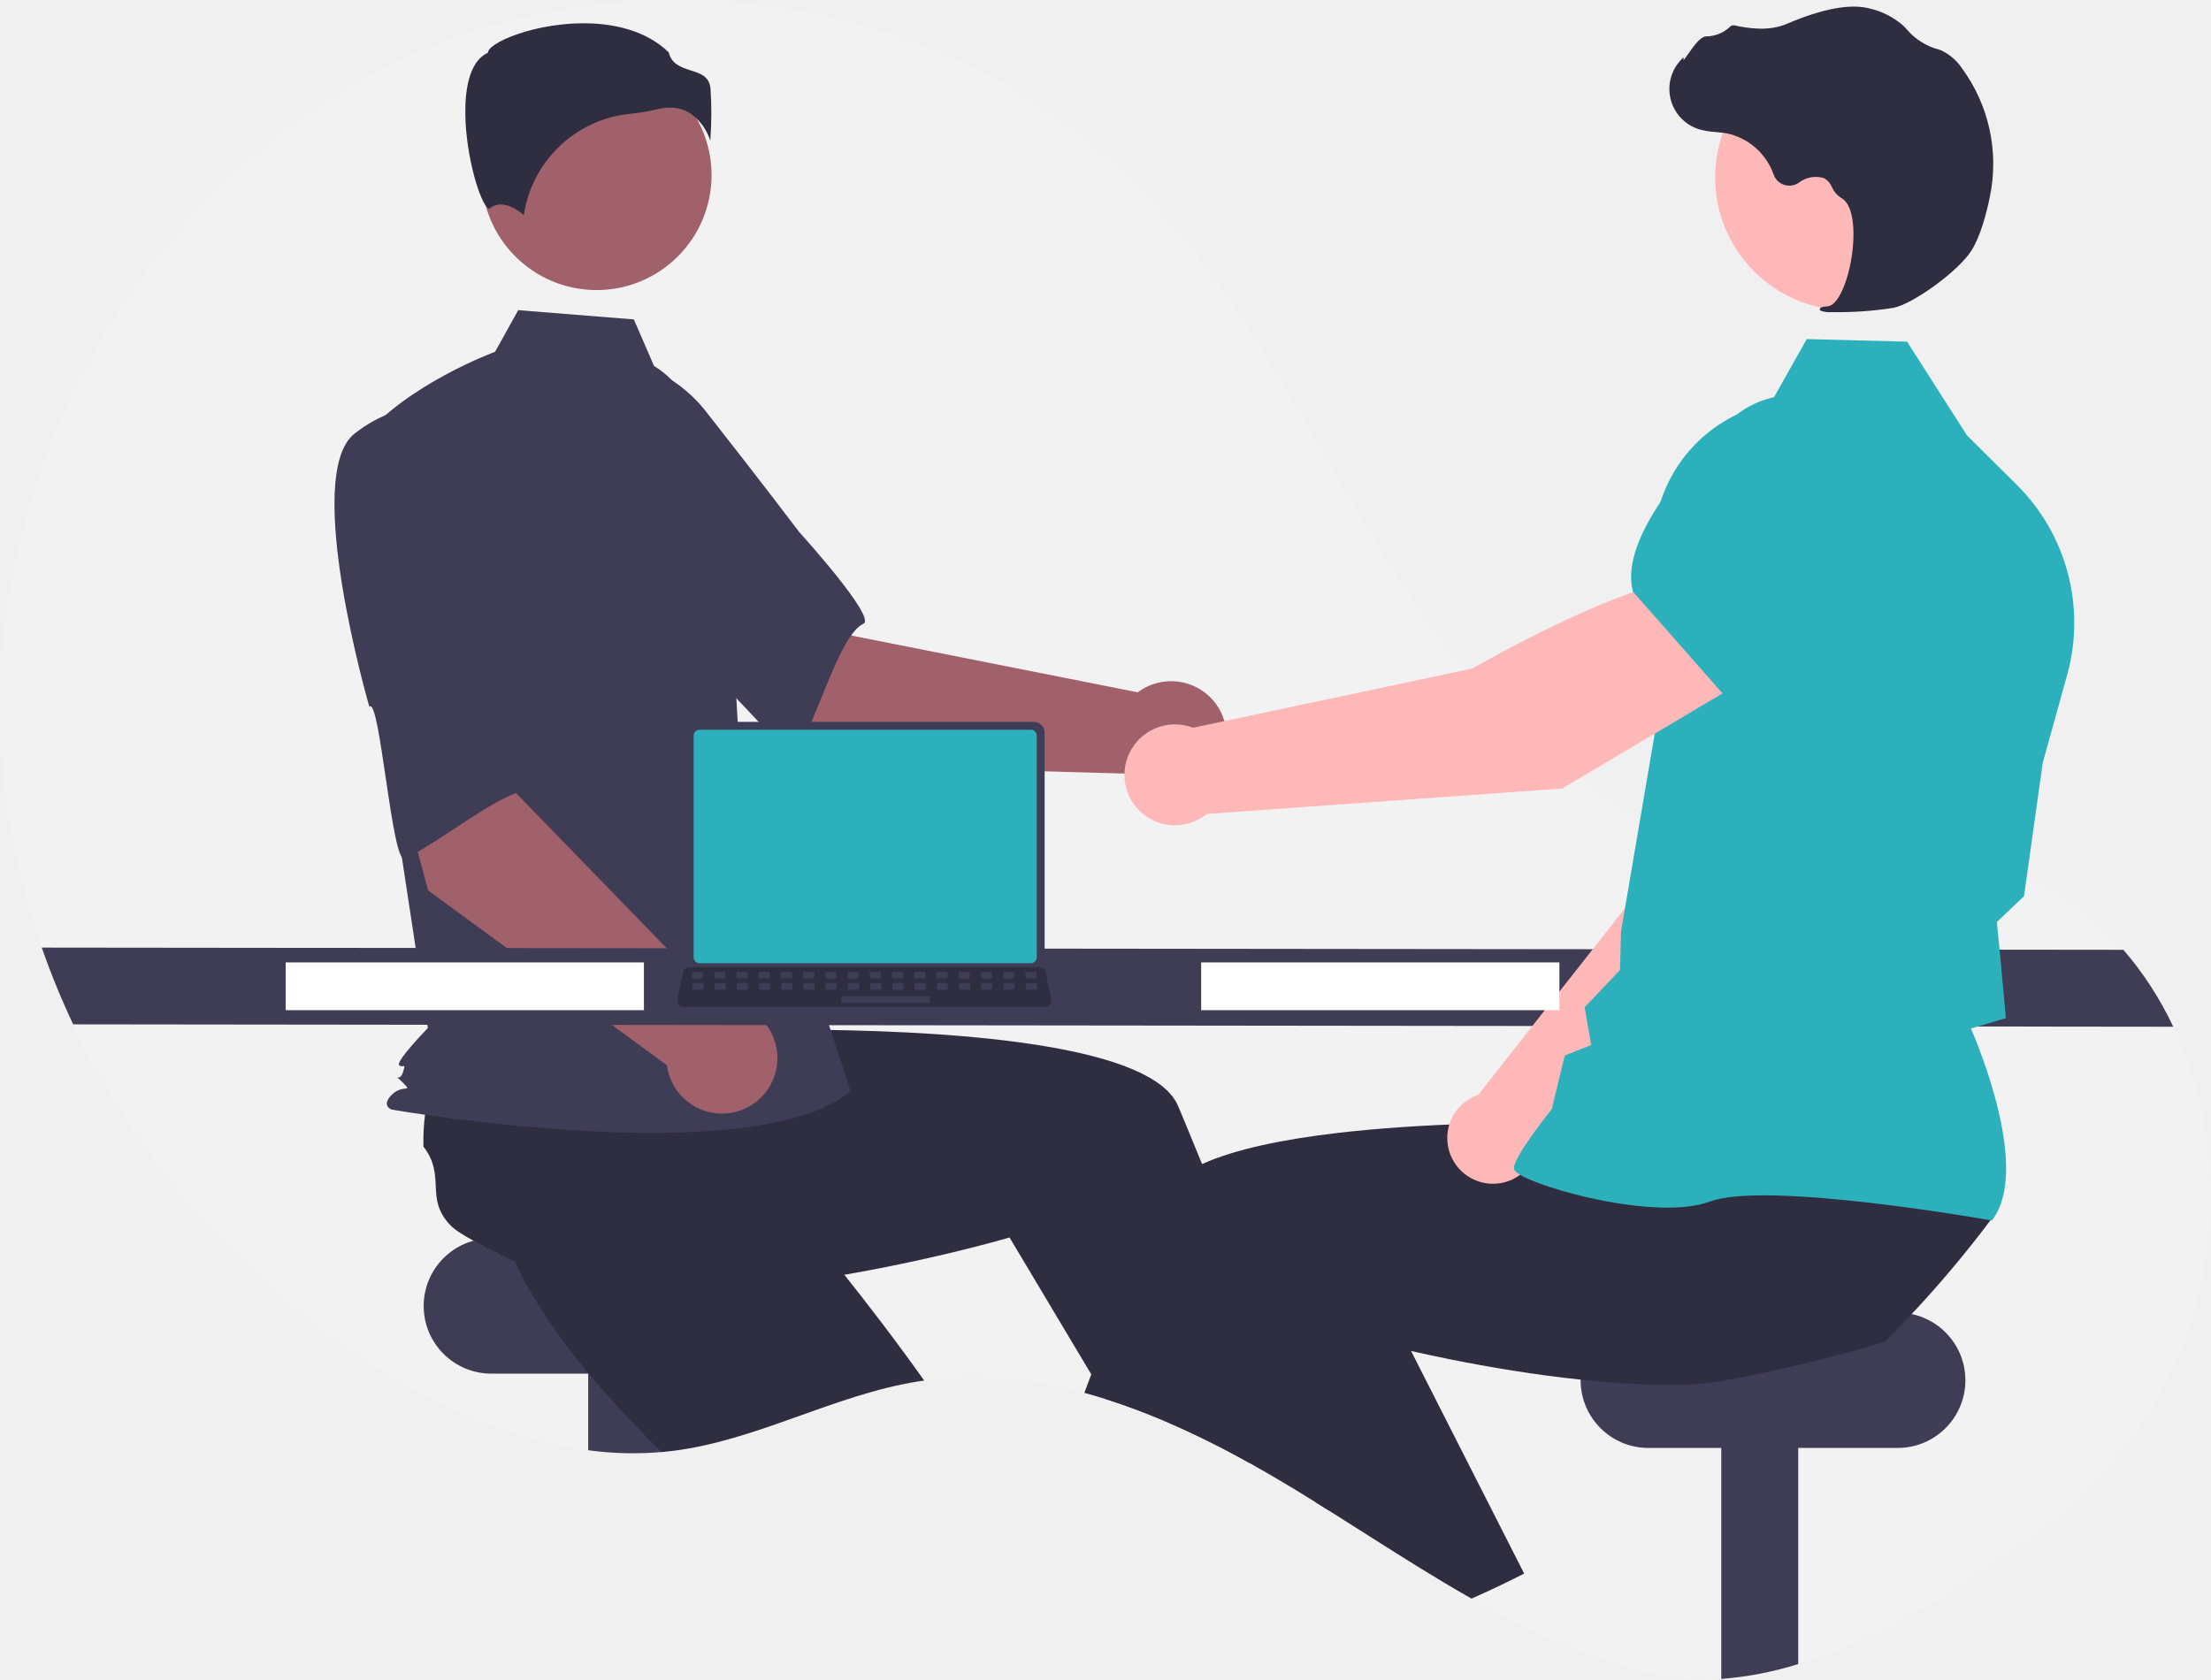
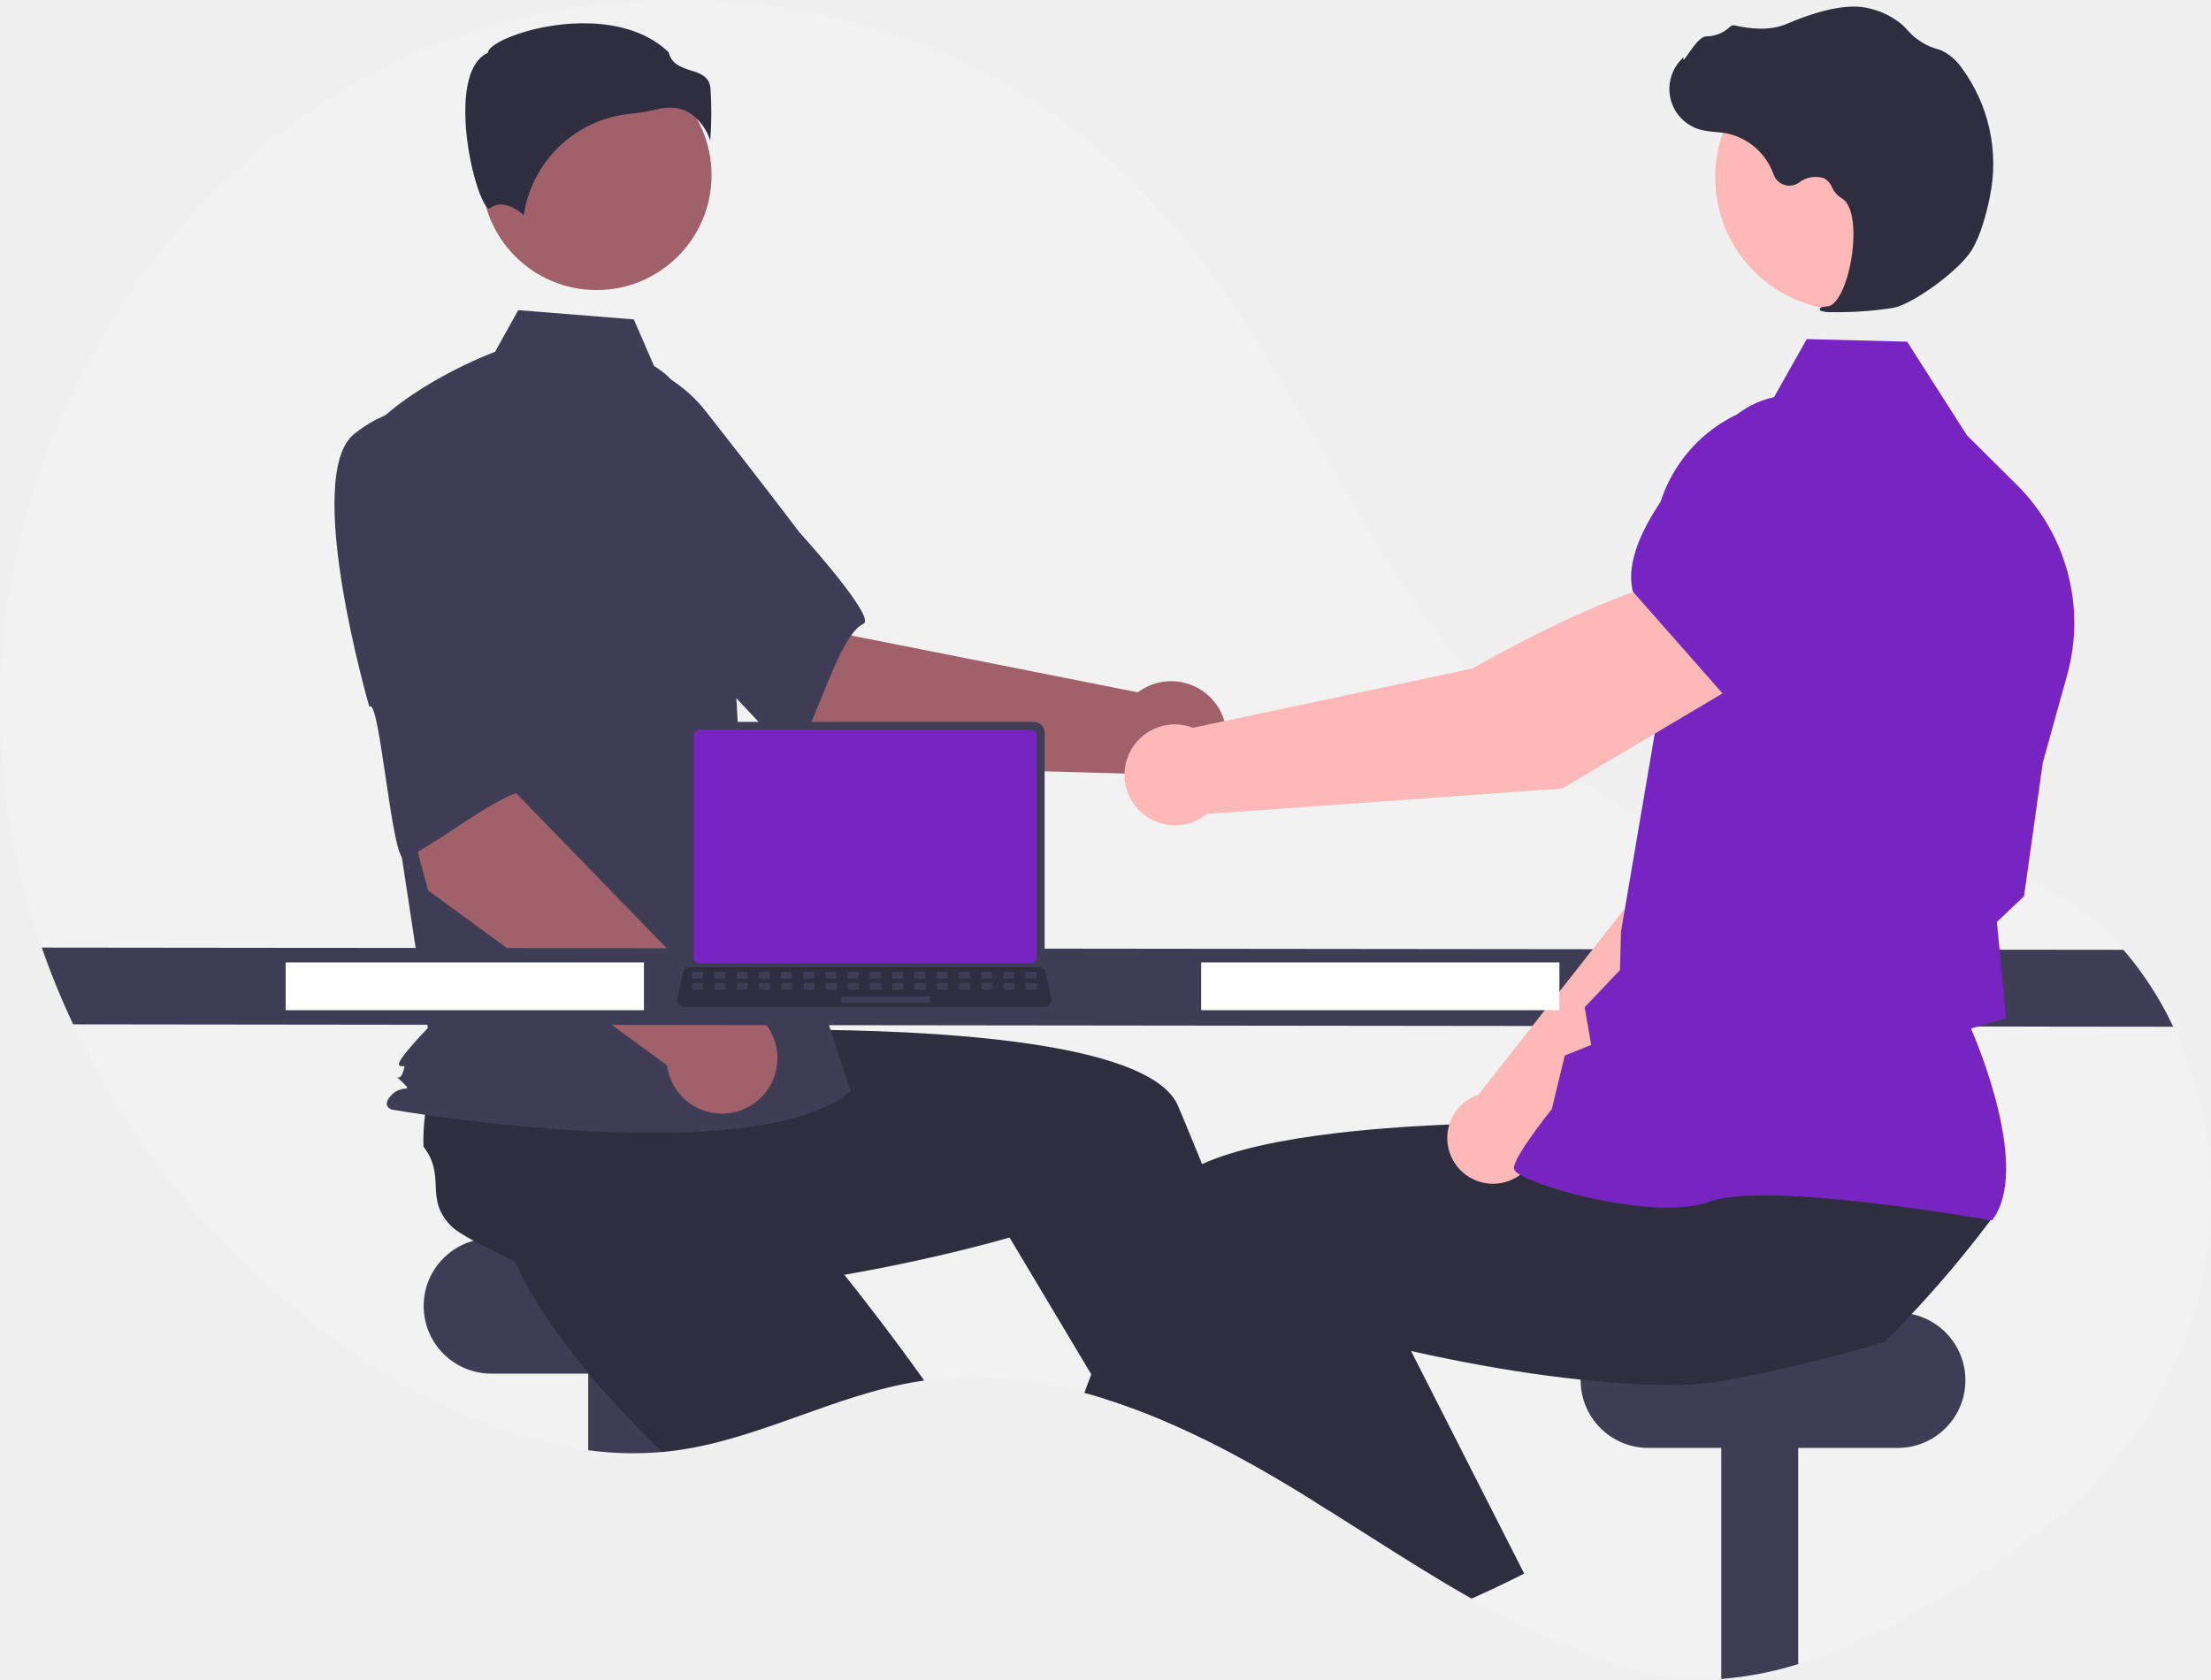
<svg xmlns="http://www.w3.org/2000/svg" data-name="Layer 1" width="833.222" height="633.11" viewBox="0 0 833.222 633.11">
  <path d="M954.314,708.907c-27.3,20.79-60.56,41.85-93.26,51.78a132.151,132.151,0,0,1-29,5.61,87.682,87.682,0,0,1-27.45-2.13c-23.6-5.87-45.49-16.15-66.67-28.16-6.92-3.93-13.76-8.04-20.56-12.24-11.1-6.86-22.09-13.96-33.11-20.89-1.65-1.05-3.29-2.08-4.94-3.1h-.01q-3.99-2.505-8-4.94c-.47-.29-.94-.57-1.42-.86q-7.575-4.59-15.41-8.97c-.64-.35-1.28-.71-1.92-1.06a337.758,337.758,0,0,0-31.12-15.23c-6.98-2.94-14.05-5.59-21.19-7.85h-.01c-2.73-.86-5.47-1.67-8.22-2.41a172.032,172.032,0,0,0-25.14-4.92,137.461,137.461,0,0,0-35.21.28c-.79.11-1.57.22-2.36.35-31.6,5.06-60.44,22.12-92.18,26.14-1.03.13-2.05.25-3.08.34-.44.04-.88.09-1.32.12a126.185,126.185,0,0,1-27.68-.68c-25.63-3.38-50.59-13.87-73.06-27.09-52.53-30.91-95.13-78.42-121.03-133.44a297.454,297.454,0,0,1-11.83-28.93,278.47,278.47,0,0,1-15.67-84.85c-2.43-100.36,54.6-201.05,144.14-246.44,89.55-45.39,207.35-30.38,279.57,39.35,43.81,42.3,69.16,99.62,102.13,150.83,32.97,51.2,79.83,100.11,140.27,107.57,30.79,3.8,63.01-3.55,92.52,6.01,16.34,5.3,30.28,15.44,41.51,28.36a127.185,127.185,0,0,1,18.78,29,141.927,141.927,0,0,1,8.73,23.54c.41,1.49.79,2.98,1.16,4.47C1026.974,608.507,1003.484,671.447,954.314,708.907Z" transform="translate(-183.3889 -133.445)" fill="#f2f2f2" />
  <rect x="159.665" y="466.772" width="145" height="51" rx="25.5" fill="#3f3d56" />
  <path d="M434.054,638.217v42.43a125.553,125.553,0,0,1-29-.56v-41.87Z" transform="translate(-183.3889 -133.445)" fill="#3f3d56" />
  <path d="M531.674,653.817c-.79.11-1.57.22-2.36.35-31.6,5.06-60.44,22.12-92.18,26.14-1.03.13-2.05.25-3.08.34-.44.04-.88.09-1.32.12-7.75-7.59-15.5-15.67-22.78-24.04-3.95-4.53-7.77-9.15-11.36-13.83-9.32-12.08-17.22-24.5-22.44-36.7.53-5.85-3.11-19.38-4.85-29.74l-.01-.01c-.74-4.35-1.14-8.13-.77-10.56,2.12-14.02,13.57-12.41,17.09-26.15a77.5,77.5,0,0,1,10.11-7.11c.59-.35,1.19-.7,1.81-1.05l38.2-26.4,14.6,14.32,22.22,21.8,24.08,23.61-20.44,20.65s17.08,19.69,37.05,45.94C520.604,638.547,526.174,646.077,531.674,653.817Z" transform="translate(-183.3889 -133.445)" fill="#2f2e41" />
  <path d="M861.054,638.217v122.47a132.151,132.151,0,0,1-29,5.61v-128.08Z" transform="translate(-183.3889 -133.445)" fill="#3f3d56" />
  <rect x="595.665" y="494.772" width="145" height="51" rx="25.5" fill="#3f3d56" />
  <path d="M669.894,693.977q-7.575-4.59-15.41-8.97c-.64-.35-1.28-.71-1.92-1.06l3.44-1.47,9.28-3.99.09-.04.1.34Z" transform="translate(-183.3889 -133.445)" fill="#ffb6b6" />
  <path d="M684.264,702.877c-1.65-1.05-3.29-2.08-4.94-3.1h-.01q-3.99-2.505-8-4.94c-.47-.29-.94-.57-1.42-.86q-7.575-4.59-15.41-8.97c-.64-.35-1.28-.71-1.92-1.06a337.758,337.758,0,0,0-31.12-15.23c-6.98-2.94-14.05-5.59-21.19-7.85h-.01l-5.61-9.39-25.25-42.29-5.55-9.29s-18.93,5.6-45.72,10.97c-9.75,1.96-20.53,3.88-31.84,5.5-12.09,1.72-24.77,3.09-37.37,3.75-6.01.32-12,.48-17.9.43-15.25-.1-29.9-1.53-42.73-4.93-4.28-4.02-17.18-9.49-26.42-14.5h-.01c-3.88-2.1-7.1-4.11-8.79-5.9-9.74-10.3-1.42-18.33-10.08-29.57a78.018,78.018,0,0,1,.63-12.34c.09-.68.18-1.37.29-2.07l2.73-46.36,20.28-2.68,30.86-4.08,33.43-4.42,3.68,28.82s26.03-1.32,59.01-.88c52.97.72,123.85,6,133.45,28.66.9,2.13,1.8,4.28,2.7,6.43q3.21,7.71,6.36,15.5c7.61,18.8,14.87,37.78,21.5,55.72,4.12,11.16,8,21.92,11.57,31.99,2.87,8.1,5.53,15.76,7.96,22.81,2.22,6.44,4.23,12.37,6.02,17.69C683.724,701.267,683.994,702.087,684.264,702.877Z" transform="translate(-183.3889 -133.445)" fill="#2f2e41" />
  <path d="M497.708,421.99l-64.055-54.401,41.675-42.177,29.075,47.623,107.774,21.367a20.9,20.9,0,1,1-2.97,30.678Z" transform="translate(-183.3889 -133.445)" fill="#a0616a" />
  <path d="M377.042,296.092c-7.403,24.083,63.1,81.52,63.1,81.52.783-5.782,40.756,44.073,43.475,39.558,7.729-12.832,16.234-44.552,25.157-48.606,5.103-2.318-24.171-34.543-24.171-34.543s-14.933-19.756-34.649-44.794a53.412,53.412,0,0,0-47.084-20.961S384.445,272.009,377.042,296.092Z" transform="translate(-183.3889 -133.445)" fill="#3f3d56" />
  <circle cx="224.825" cy="66.009" r="43.324" fill="#a0616a" />
  <path d="M429.876,271.412c9.334,5.549,14.917,15.744,18.122,26.119a247.516,247.516,0,0,1,10.636,59.137l3.385,60.089,41.926,127.947c-36.336,30.746-172.919,6.988-172.919,6.988s-4.193-1.397,0-5.59,8.274-.478,4.082-4.671-1.302.478.095-3.715,0-1.397-1.398-2.795,10.819-13.976,10.819-13.976L333.445,447.503,319.47,299.363c16.771-20.963,50.498-33.321,50.498-33.321l8.715-15.687,43.574,3.486Z" transform="translate(-183.3889 -133.445)" fill="#3f3d56" />
  <path d="M443.928,176.437a20.078,20.078,0,0,1,7.133,10.02,141.018,141.018,0,0,0,.093-19.659c-.511-4.601-3.75-5.636-7.5-6.835-3.387-1.083-7.218-2.307-8.248-6.774-13.619-13.248-37.326-12.58-53.55-7.959-8.928,2.543-14.065,5.81-14.524,7.724l-.095.394-.363.181c-6.882,3.441-8.221,14.306-8.133,22.815.168,16.031,5.703,34.239,8.821,35.718.165.078.207.048.278-.012h0c4.695-3.752,10.424.285,12.941,2.48a45.059,45.059,0,0,1,40.346-38.219,70.703,70.703,0,0,0,9.724-1.631,20.472,20.472,0,0,1,4.968-.652A14.137,14.137,0,0,1,443.928,176.437Z" transform="translate(-183.3889 -133.445)" fill="#2f2e41" />
-   <path d="M389.338,487.262,376.085,480.475a3.632,3.632,0,0,1,3.276-6.397l13.253,6.787a3.632,3.632,0,0,1-3.276,6.397Z" transform="translate(-183.3889 -133.445)" fill="#2cb1bc" />
+   <path d="M389.338,487.262,376.085,480.475a3.632,3.632,0,0,1,3.276-6.397l13.253,6.787a3.632,3.632,0,0,1-3.276,6.397Z" transform="translate(-183.3889 -133.445)" fill="#7724c3" />
  <path d="M344.735,469.078l-21.801-81.162,58.259-11.028-3.133,55.709,76.547,78.818A20.9,20.9,0,1,1,434.732,534.973Z" transform="translate(-183.3889 -133.445)" fill="#a0616a" />
  <path d="M316.972,296.916c-19.775,15.612,5.606,102.935,5.606,102.935,3.93-4.313,8.496,59.425,13.299,57.255,13.651-6.168,38.673-27.438,48.319-25.704,5.516.992-.263-42.159-.263-42.159s-1.063-24.742-3.061-56.548a53.412,53.412,0,0,0-26.836-44.001S336.747,281.305,316.972,296.916Z" transform="translate(-183.3889 -133.445)" fill="#3f3d56" />
  <path d="M1002.384,520.457l-791.42-.9a297.454,297.454,0,0,1-11.83-28.93l784.47.83A127.185,127.185,0,0,1,1002.384,520.457Z" transform="translate(-183.3889 -133.445)" fill="#3f3d56" />
  <path d="M750.314,730.277q-6.135,2.97-12.38,5.73c-6.92-3.93-13.76-8.04-20.56-12.24l25.22-11.08Z" transform="translate(-183.3889 -133.445)" fill="#ffb6b6" />
  <path d="M934.194,592.477q-6.15,8.25-12.69,16.17-6.03,7.305-12.38,14.33c-1.75,1.94-3.52,3.87-5.33,5.78q-4.995,5.355-10.21,10.53c-6.26,1.97-18.94,5.44-32.53,8.68-9.89,2.35-20.26,4.58-29,6a104.486,104.486,0,0,1-14.81,1.58c-5.9.05-11.89-.11-17.9-.43-6.78-.36-13.57-.92-20.28-1.64-17.45-1.83-34.35-4.68-48.93-7.61-5.34-1.06-10.36-2.14-14.98-3.19-8.75-1.97-16.07-3.81-21.37-5.21-5.97-1.56-9.37-2.57-9.37-2.57l-14.95,25.04-7.76,12.99-5.7,9.55-1.52,2.53c-.64-.35-1.28-.71-1.92-1.06a337.758,337.758,0,0,0-31.12-15.23c-6.98-2.94-14.05-5.59-21.19-7.85h-.01c-2.73-.86-5.47-1.67-8.22-2.41q1.29-3.465,2.61-6.98,2.46-6.555,5.02-13.23c3.69-9.64,7.51-19.42,11.44-29.15,3.22-7.99,6.5-15.95,9.82-23.8,1.53-3.62,4.64-6.8,8.99-9.59a52.323,52.323,0,0,1,6.49-3.48c12.45-5.67,30.79-9.36,51-11.73,1.67-.19,3.35-.38,5.04-.56,16.73-1.76,34.48-2.67,51.08-3.09,8.31-.21,16.33-.29,23.79-.3q3.615,0,7.03.02h.01c6.15.03,11.81.12,16.79.22.97.02,1.91.05,2.83.07h.01c.62.01,1.23.03,1.83.04,10.89.28,17.57.62,17.57.62l2.59-20.32.53-4.1.5-3.9v-.01l.06-.49.41-.01,7.2-.14,60.52-1.18,33.06-.65-5.24,22.46-8.65,37.06C905.234,592.097,934.494,587.507,934.194,592.477Z" transform="translate(-183.3889 -133.445)" fill="#2f2e41" />
  <path d="M757.774,726.577c-2.47,1.26-4.96,2.5-7.46,3.7q-6.135,2.97-12.38,5.73c-6.92-3.93-13.76-8.04-20.56-12.24-11.1-6.86-22.09-13.96-33.11-20.89-1.65-1.05-3.29-2.08-4.94-3.1h-.01c-4.54-6.74-9.17-13.76-13.84-20.99-.07-.1-.13-.2-.19-.3q-1.8-2.76-3.58-5.56c-7.47-11.7-14.98-23.9-22.27-36.36l18.46-8.62,34.32-16.02,5.92-2.76,17.02,33.51,15.18,29.89,3.38,6.65Z" transform="translate(-183.3889 -133.445)" fill="#2f2e41" />
  <path d="M762.946,565.695l87.501-84.384,24.252-68.67L838.926,397.086c-18.375,17.601-38.237,72.424-38.237,72.424L740.477,546.115c-.469.161-.937.331-1.399.535a17.231,17.231,0,1,0,23.869,19.045Z" transform="translate(-183.3889 -133.445)" fill="#ffb8b8" />
-   <path d="M828.86,404.753l45.375,14.405.171-.028c16.889-2.829,30.903-30.412,39.684-53.054a31.596,31.596,0,0,0-16.087-40.025h0a31.666,31.666,0,0,0-33.165,4.184l-23.301,19.039Z" transform="translate(-183.3889 -133.445)" fill="#2cb1bc" />
-   <path d="M934.012,593.49l.265-.352c14.157-18.776-5.206-65.273-8.133-72.017l13.164-3.899-2.294-25.064-1.105-11.176L946.143,471.262l.034-.248,7.039-50.092,9.21-33.154A73.285,73.285,0,0,0,943.465,316.233L924.638,297.54l-22.556-35.306-37.819-.976-13.6,24.159a55.141,55.141,0,0,0-44.103,55.179l1.28,64.316L794.269,484.598l-.381,14.475-13.319,14.055,2.462,14.21-9.963,3.969-4.875,20.191c-1.862,2.33-14.156,17.87-14.268,22.202-.017.65.447,1.292,1.459,2.016,7.958,5.694,52.437,18.031,72.456,10.614,21.323-7.894,104.895,6.932,105.737,7.083Z" transform="translate(-183.3889 -133.445)" fill="#2cb1bc" />
+   <path d="M828.86,404.753l45.375,14.405.171-.028c16.889-2.829,30.903-30.412,39.684-53.054a31.596,31.596,0,0,0-16.087-40.025h0a31.666,31.666,0,0,0-33.165,4.184l-23.301,19.039Z" transform="translate(-183.3889 -133.445)" fill="#7724c3" />
+   <path d="M934.012,593.49l.265-.352c14.157-18.776-5.206-65.273-8.133-72.017l13.164-3.899-2.294-25.064-1.105-11.176L946.143,471.262l.034-.248,7.039-50.092,9.21-33.154A73.285,73.285,0,0,0,943.465,316.233L924.638,297.54l-22.556-35.306-37.819-.976-13.6,24.159a55.141,55.141,0,0,0-44.103,55.179l1.28,64.316L794.269,484.598l-.381,14.475-13.319,14.055,2.462,14.21-9.963,3.969-4.875,20.191c-1.862,2.33-14.156,17.87-14.268,22.202-.017.65.447,1.292,1.459,2.016,7.958,5.694,52.437,18.031,72.456,10.614,21.323-7.894,104.895,6.932,105.737,7.083Z" transform="translate(-183.3889 -133.445)" fill="#7724c3" />
  <circle cx="696.48" cy="66.885" r="50.104" fill="#ffb8b8" />
  <path d="M873.756,251.104a136.267,136.267,0,0,0,23.181-1.62c7.599-1.545,24.599-14.003,29.339-21.5h0c3.521-5.57,5.772-14.268,7.042-20.583a60.914,60.914,0,0,0-10.654-48.358,19.245,19.245,0,0,0-7.773-6.634c-.278-.109-.565-.205-.855-.288a23.745,23.745,0,0,1-11.812-7.309,19.586,19.586,0,0,0-1.964-2.021,29.248,29.248,0,0,0-12.203-6.127c-7.254-1.941-17.752-.014-31.202,5.733-6.757,2.888-14.147,1.843-19.832.609a1.86,1.86,0,0,0-1.751.6,13.132,13.132,0,0,1-8.925,3.558c-2.032.089-4.164,2.903-6.741,6.572-.585.833-1.267,1.805-1.759,2.396l-.066-1.136-1.149,1.267a15.935,15.935,0,0,0,7.194,25.961,31.076,31.076,0,0,0,6.25.996c1.279.115,2.602.234,3.87.454a24.025,24.025,0,0,1,17.853,15.59,6.283,6.283,0,0,0,9.483,3.05,10.381,10.381,0,0,1,9.459-1.722,6.891,6.891,0,0,1,3.046,3.455,8.98,8.98,0,0,0,3.408,3.976c5.15,2.655,5.505,14.417,3.655,24.222-1.783,9.451-5.307,16.288-8.57,16.626-2.512.26-2.799.438-2.981.883l-.162.398.282.372A10.261,10.261,0,0,0,873.756,251.104Z" transform="translate(-183.3889 -133.445)" fill="#2f2e41" />
  <path d="M841.302,389.605l-19.319-38.516c-28.041,1.915-83.695,34.337-83.695,34.337L632.99,407.752a19.023,19.023,0,1,0,5.186,32.508L772.123,430.659Z" transform="translate(-183.3889 -133.445)" fill="#ffb8b8" />
-   <path d="M833.51,395.929l50.454-37.495,8.887-32.027a34.982,34.982,0,0,0-10.521-35.394h0a34.899,34.899,0,0,0-47.624,1.537c-18.987,18.951-40.642,45.39-35.99,63.723l.047.186Z" transform="translate(-183.3889 -133.445)" fill="#2cb1bc" />
+   <path d="M833.51,395.929l50.454-37.495,8.887-32.027a34.982,34.982,0,0,0-10.521-35.394h0a34.899,34.899,0,0,0-47.624,1.537c-18.987,18.951-40.642,45.39-35.99,63.723l.047.186Z" transform="translate(-183.3889 -133.445)" fill="#7724c3" />
  <rect x="452.665" y="362.772" width="135" height="18" fill="#fff" />
  <rect x="107.665" y="362.772" width="135" height="18" fill="#fff" />
  <path d="M441.818,409.655v85.704a4.122,4.122,0,0,0,4.119,4.119H572.941a4.122,4.122,0,0,0,4.119-4.119v-85.704a4.124,4.124,0,0,0-4.119-4.115H445.937A4.124,4.124,0,0,0,441.818,409.655Z" transform="translate(-183.3889 -133.445)" fill="#3f3d56" />
-   <path d="M444.797,410.722v83.58a2.205,2.205,0,0,0,2.201,2.201H571.884a2.205,2.205,0,0,0,2.201-2.201V410.722a2.206,2.206,0,0,0-2.201-2.206H446.999A2.206,2.206,0,0,0,444.797,410.722Z" transform="translate(-183.3889 -133.445)" fill="#2cb1bc" />
+   <path d="M444.797,410.722v83.58a2.205,2.205,0,0,0,2.201,2.201H571.884a2.205,2.205,0,0,0,2.201-2.201V410.722a2.206,2.206,0,0,0-2.201-2.206H446.999A2.206,2.206,0,0,0,444.797,410.722Z" transform="translate(-183.3889 -133.445)" fill="#7724c3" />
  <path d="M439.161,512.074a2.47,2.47,0,0,0,1.943.93h135.992A2.502,2.502,0,0,0,579.543,509.988l-2.111-10.027a2.507,2.507,0,0,0-1.558-1.818,2.425,2.425,0,0,0-.888-.168H443.208a2.425,2.425,0,0,0-.888.168,2.507,2.507,0,0,0-1.558,1.818l-2.111,10.027A2.5,2.5,0,0,0,439.161,512.074Z" transform="translate(-183.3889 -133.445)" fill="#2f2e41" />
  <rect x="569.832" y="499.781" width="4.188" height="2.513" rx="0.488" transform="translate(960.4626 868.6308) rotate(-180)" fill="#3f3d56" />
  <rect x="561.455" y="499.781" width="4.188" height="2.513" rx="0.488" transform="translate(943.7086 868.6308) rotate(-180)" fill="#3f3d56" />
  <rect x="553.078" y="499.781" width="4.188" height="2.513" rx="0.488" transform="translate(926.9547 868.6308) rotate(-180)" fill="#3f3d56" />
  <rect x="544.701" y="499.781" width="4.188" height="2.513" rx="0.488" transform="translate(910.2007 868.6308) rotate(-180)" fill="#3f3d56" />
  <rect x="536.324" y="499.781" width="4.188" height="2.513" rx="0.488" transform="translate(893.4467 868.6308) rotate(-180)" fill="#3f3d56" />
  <rect x="527.947" y="499.781" width="4.188" height="2.513" rx="0.488" transform="translate(876.6928 868.6308) rotate(-180)" fill="#3f3d56" />
  <rect x="519.57" y="499.781" width="4.188" height="2.513" rx="0.488" transform="translate(859.9388 868.6308) rotate(-180)" fill="#3f3d56" />
  <rect x="511.193" y="499.781" width="4.188" height="2.513" rx="0.488" transform="translate(843.1848 868.6308) rotate(-180)" fill="#3f3d56" />
  <rect x="502.816" y="499.781" width="4.188" height="2.513" rx="0.488" transform="translate(826.4309 868.6308) rotate(-180)" fill="#3f3d56" />
  <rect x="494.439" y="499.781" width="4.188" height="2.513" rx="0.488" transform="translate(809.6769 868.6308) rotate(-180)" fill="#3f3d56" />
  <rect x="486.062" y="499.781" width="4.188" height="2.513" rx="0.488" transform="translate(792.9229 868.6308) rotate(-180)" fill="#3f3d56" />
  <rect x="477.685" y="499.781" width="4.188" height="2.513" rx="0.488" transform="translate(776.169 868.6308) rotate(-180)" fill="#3f3d56" />
  <rect x="469.308" y="499.781" width="4.188" height="2.513" rx="0.488" transform="translate(759.415 868.6308) rotate(-180)" fill="#3f3d56" />
  <rect x="460.931" y="499.781" width="4.188" height="2.513" rx="0.488" transform="translate(742.6611 868.6308) rotate(-180)" fill="#3f3d56" />
  <rect x="452.554" y="499.781" width="4.188" height="2.513" rx="0.488" transform="translate(725.9071 868.6308) rotate(-180)" fill="#3f3d56" />
  <rect x="444.177" y="499.781" width="4.188" height="2.513" rx="0.488" transform="translate(709.1531 868.6308) rotate(-180)" fill="#3f3d56" />
  <rect x="569.931" y="503.97" width="4.188" height="2.513" rx="0.488" transform="translate(960.6605 877.0078) rotate(-180)" fill="#3f3d56" />
  <rect x="561.554" y="503.97" width="4.188" height="2.513" rx="0.488" transform="translate(943.9066 877.0078) rotate(-180)" fill="#3f3d56" />
  <rect x="553.177" y="503.97" width="4.188" height="2.513" rx="0.488" transform="translate(927.1526 877.0078) rotate(-180)" fill="#3f3d56" />
  <rect x="544.8" y="503.97" width="4.188" height="2.513" rx="0.488" transform="translate(910.3987 877.0078) rotate(-180)" fill="#3f3d56" />
  <rect x="536.423" y="503.97" width="4.188" height="2.513" rx="0.488" transform="translate(893.6447 877.0078) rotate(-180)" fill="#3f3d56" />
  <rect x="528.046" y="503.97" width="4.188" height="2.513" rx="0.488" transform="translate(876.8907 877.0078) rotate(-180)" fill="#3f3d56" />
  <rect x="519.669" y="503.97" width="4.188" height="2.513" rx="0.488" transform="translate(860.1368 877.0078) rotate(-180)" fill="#3f3d56" />
  <rect x="511.292" y="503.97" width="4.188" height="2.513" rx="0.488" transform="translate(843.3828 877.0078) rotate(-180)" fill="#3f3d56" />
  <rect x="502.915" y="503.97" width="4.188" height="2.513" rx="0.488" transform="translate(826.6288 877.0078) rotate(-180)" fill="#3f3d56" />
  <rect x="494.538" y="503.97" width="4.188" height="2.513" rx="0.488" transform="translate(809.8749 877.0078) rotate(-180)" fill="#3f3d56" />
  <rect x="486.161" y="503.97" width="4.188" height="2.513" rx="0.488" transform="translate(793.1209 877.0078) rotate(-180)" fill="#3f3d56" />
  <rect x="477.784" y="503.97" width="4.188" height="2.513" rx="0.488" transform="translate(776.3669 877.0078) rotate(-180)" fill="#3f3d56" />
  <rect x="469.407" y="503.97" width="4.188" height="2.513" rx="0.488" transform="translate(759.613 877.0078) rotate(-180)" fill="#3f3d56" />
  <rect x="461.03" y="503.97" width="4.188" height="2.513" rx="0.488" transform="translate(742.859 877.0078) rotate(-180)" fill="#3f3d56" />
  <rect x="452.653" y="503.97" width="4.188" height="2.513" rx="0.488" transform="translate(726.1051 877.0078) rotate(-180)" fill="#3f3d56" />
  <rect x="444.276" y="503.97" width="4.188" height="2.513" rx="0.488" transform="translate(709.3511 877.0078) rotate(-180)" fill="#3f3d56" />
  <rect x="500.402" y="508.996" width="33.508" height="2.513" rx="0.488" transform="translate(850.9221 887.0602) rotate(-180)" fill="#3f3d56" />
</svg>
